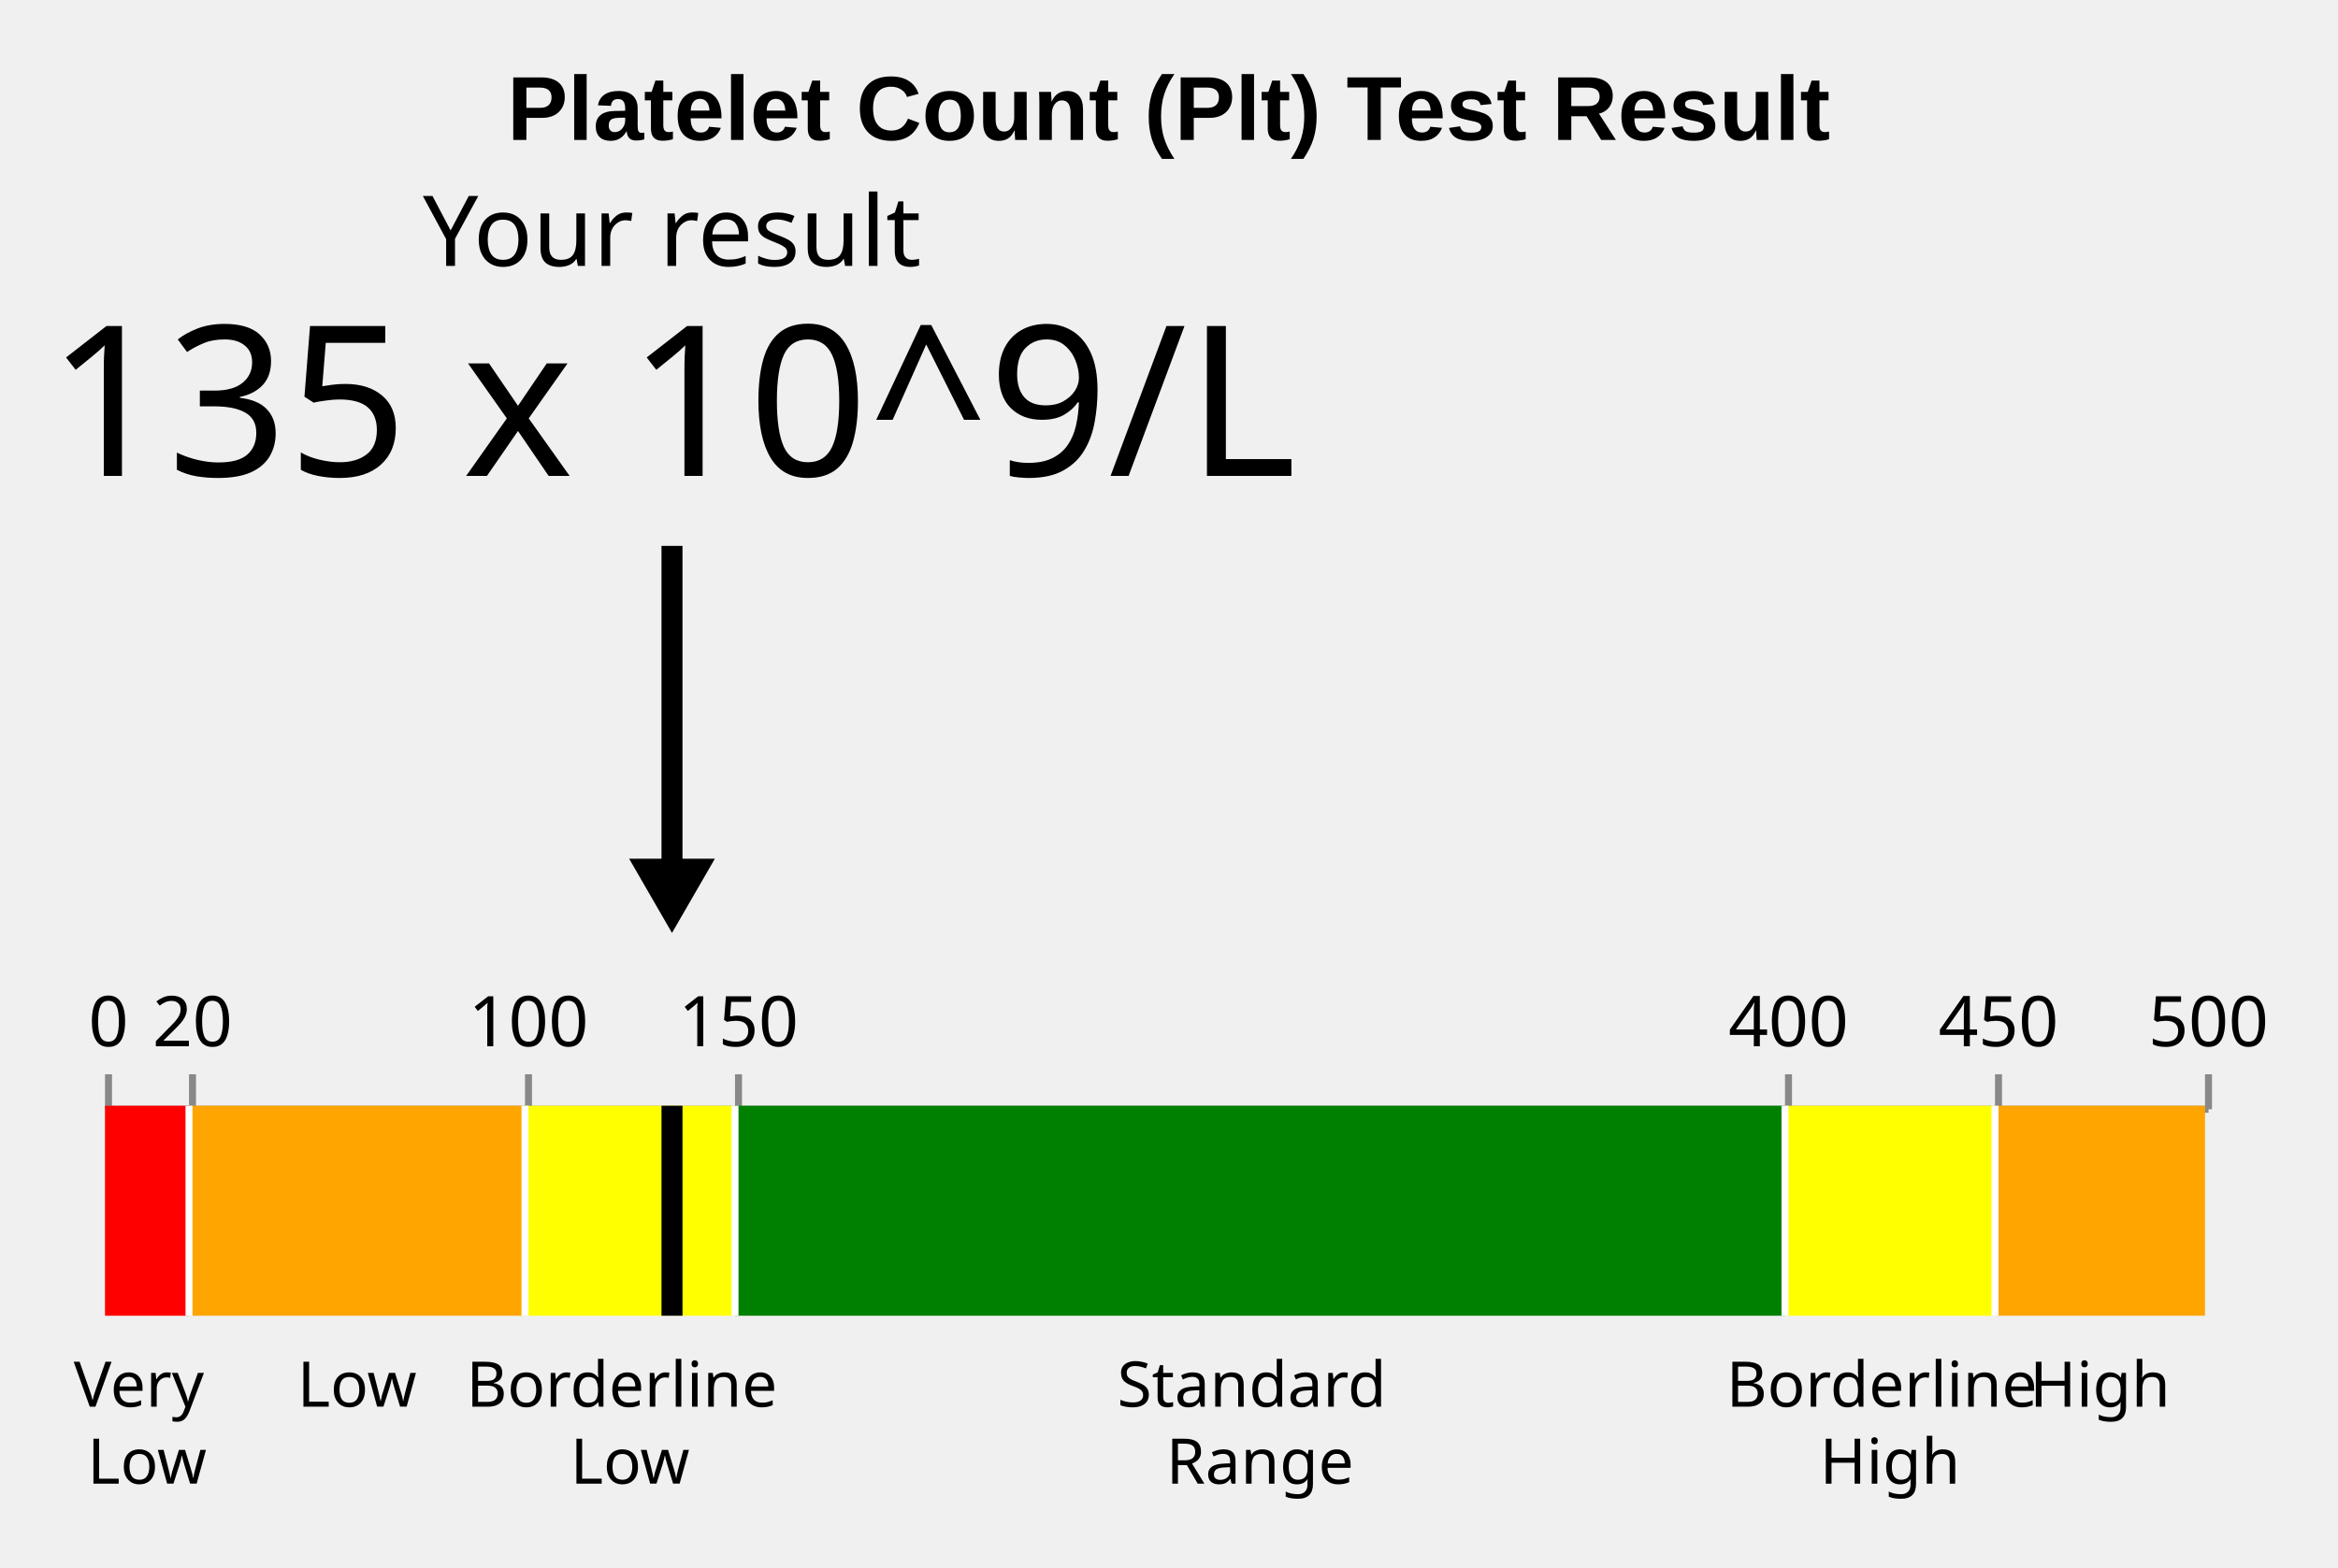
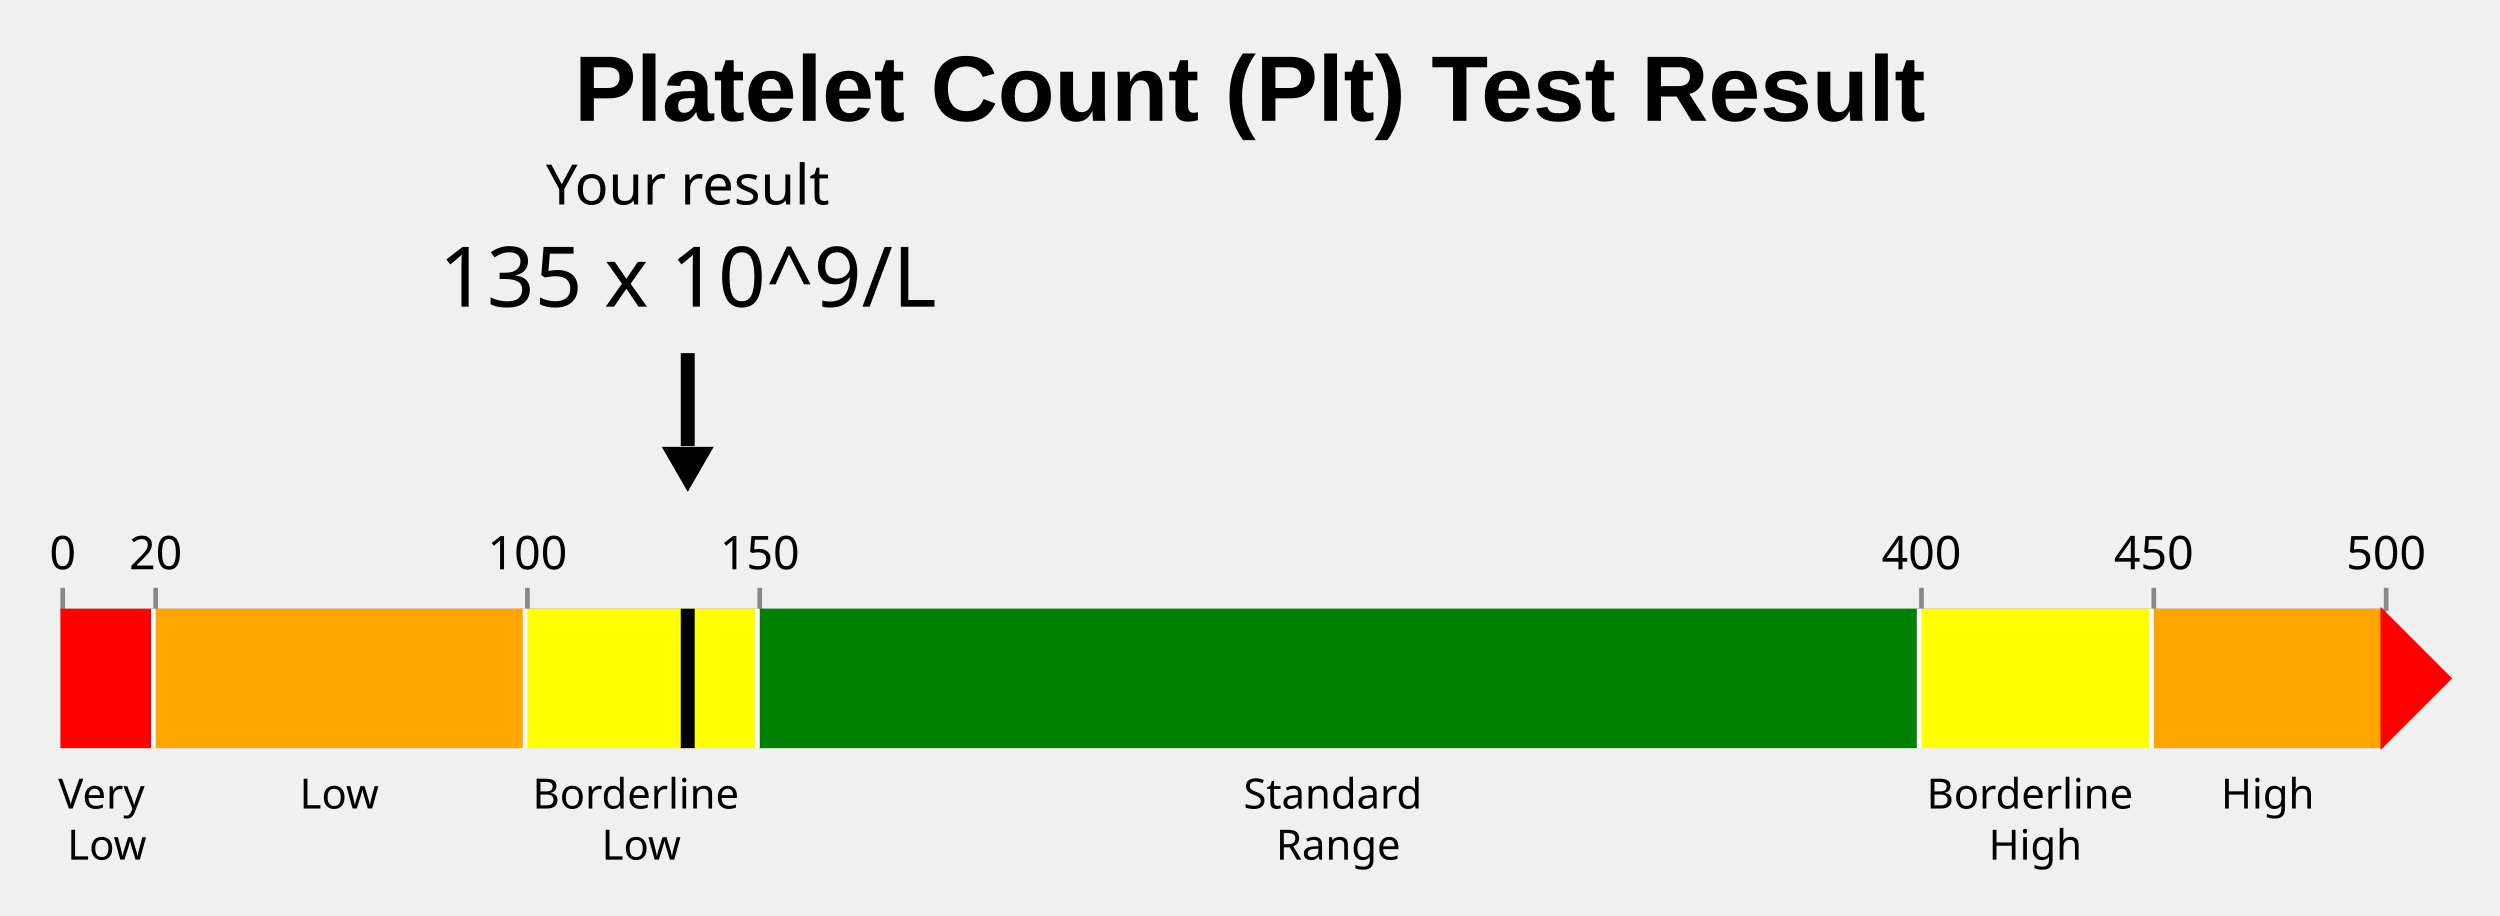
- <svg xmlns="http://www.w3.org/2000/svg" version="1.1" class="marks" width="334" height="224" viewBox="0 0 334 224">
-   <g fill="none" stroke-miterlimit="10" transform="translate(15,158)">
+ <svg xmlns="http://www.w3.org/2000/svg" version="1.1" class="marks" width="1076" height="394" viewBox="0 0 538 197">
+   <g fill="none" stroke-miterlimit="10" transform="translate(13,131)">
    <g class="mark-group role-frame root" role="graphics-object" aria-roledescription="group mark container">
      <g transform="translate(0,0)">
-         <path class="background" aria-hidden="true" d="M0,0h300v30h-300Z" />
+         <path class="background" aria-hidden="true" d="M0,0h500v30h-500Z" />
        <g>
          <g class="mark-group role-axis" role="graphics-symbol" aria-roledescription="axis" aria-label="X-axis for a linear scale with values from 0 to 500">
            <g transform="translate(0.5,0.5)">
              <path class="background" aria-hidden="true" d="M0,0h0v0h0Z" pointer-events="none" />
              <g>
                <g class="mark-rule role-axis-tick" pointer-events="none">
                  <line transform="translate(0,0)" x2="0" y2="-5" stroke="#888" stroke-width="1" opacity="1" />
-                   <line transform="translate(12,0)" x2="0" y2="-5" stroke="#888" stroke-width="1" opacity="1" />
-                   <line transform="translate(60,0)" x2="0" y2="-5" stroke="#888" stroke-width="1" opacity="1" />
-                   <line transform="translate(90,0)" x2="0" y2="-5" stroke="#888" stroke-width="1" opacity="1" />
-                   <line transform="translate(240,0)" x2="0" y2="-5" stroke="#888" stroke-width="1" opacity="1" />
-                   <line transform="translate(270,0)" x2="0" y2="-5" stroke="#888" stroke-width="1" opacity="1" />
-                   <line transform="translate(300,0)" x2="0" y2="-5" stroke="#888" stroke-width="1" opacity="1" />
+                   <line transform="translate(20,0)" x2="0" y2="-5" stroke="#888" stroke-width="1" opacity="1" />
+                   <line transform="translate(100,0)" x2="0" y2="-5" stroke="#888" stroke-width="1" opacity="1" />
+                   <line transform="translate(150,0)" x2="0" y2="-5" stroke="#888" stroke-width="1" opacity="1" />
+                   <line transform="translate(400,0)" x2="0" y2="-5" stroke="#888" stroke-width="1" opacity="1" />
+                   <line transform="translate(450,0)" x2="0" y2="-5" stroke="#888" stroke-width="1" opacity="1" />
+                   <line transform="translate(500,0)" x2="0" y2="-5" stroke="#888" stroke-width="1" opacity="1" />
                </g>
                <g class="mark-text role-axis-label" pointer-events="none">
                  <text text-anchor="middle" transform="translate(0,-9)" font-family="sans-serif" font-size="10px" fill="#000" opacity="1">0</text>
-                   <text text-anchor="middle" transform="translate(12,-9)" font-family="sans-serif" font-size="10px" fill="#000" opacity="1">20</text>
-                   <text text-anchor="middle" transform="translate(60,-9)" font-family="sans-serif" font-size="10px" fill="#000" opacity="1">100</text>
-                   <text text-anchor="middle" transform="translate(90,-9)" font-family="sans-serif" font-size="10px" fill="#000" opacity="1">150</text>
-                   <text text-anchor="middle" transform="translate(240,-9)" font-family="sans-serif" font-size="10px" fill="#000" opacity="1">400</text>
-                   <text text-anchor="middle" transform="translate(270,-9)" font-family="sans-serif" font-size="10px" fill="#000" opacity="1">450</text>
-                   <text text-anchor="middle" transform="translate(300,-9)" font-family="sans-serif" font-size="10px" fill="#000" opacity="1">500</text>
+                   <text text-anchor="middle" transform="translate(20,-9)" font-family="sans-serif" font-size="10px" fill="#000" opacity="1">20</text>
+                   <text text-anchor="middle" transform="translate(100,-9)" font-family="sans-serif" font-size="10px" fill="#000" opacity="1">100</text>
+                   <text text-anchor="middle" transform="translate(150,-9)" font-family="sans-serif" font-size="10px" fill="#000" opacity="1">150</text>
+                   <text text-anchor="middle" transform="translate(400,-9)" font-family="sans-serif" font-size="10px" fill="#000" opacity="1">400</text>
+                   <text text-anchor="middle" transform="translate(450,-9)" font-family="sans-serif" font-size="10px" fill="#000" opacity="1">450</text>
+                   <text text-anchor="middle" transform="translate(500,-9)" font-family="sans-serif" font-size="10px" fill="#000" opacity="1">500</text>
                </g>
                <g class="mark-rule role-axis-domain" pointer-events="none">
-                   <line transform="translate(0,0)" x2="300" y2="0" stroke="#888" stroke-width="1" opacity="1" />
+                   <line transform="translate(0,0)" x2="500" y2="0" stroke="#888" stroke-width="1" opacity="1" />
                </g>
              </g>
              <path class="foreground" aria-hidden="true" d="" pointer-events="none" display="none" />
            </g>
          </g>
          <g class="mark-rect role-mark" role="graphics-symbol" aria-roledescription="rect mark container">
-             <path d="M0,0h12v30h-12Z" fill="red" />
-             <path d="M12,0h48v30h-48Z" fill="orange" />
-             <path d="M60,0h30v30h-30Z" fill="yellow" />
-             <path d="M90,0h150v30h-150Z" fill="green" />
-             <path d="M240,0h30v30h-30Z" fill="yellow" />
-             <path d="M270,0h30v30h-30Z" fill="orange" />
+             <path d="M0,0h20v30h-20Z" fill="red" />
+             <path d="M20,0h80v30h-80Z" fill="orange" />
+             <path d="M100,0h50v30h-50Z" fill="yellow" />
+             <path d="M150,0h250v30h-250Z" fill="green" />
+             <path d="M400,0h50v30h-50Z" fill="yellow" />
+             <path d="M450,0h50v30h-50Z" fill="orange" />
          </g>
          <g class="mark-text role-mark" role="graphics-object" aria-roledescription="text mark container">
-             <text text-anchor="middle" transform="translate(6,43)" font-family="sans-serif" font-size="9px" fill="black">
+             <text text-anchor="middle" transform="translate(10,43)" font-family="sans-serif" font-size="9px" fill="black">
              <tspan>Very</tspan>
              <tspan x="0" dy="11">Low</tspan>
            </text>
-             <text text-anchor="middle" transform="translate(36,43)" font-family="sans-serif" font-size="9px" fill="black">Low</text>
-             <text text-anchor="middle" transform="translate(75,43)" font-family="sans-serif" font-size="9px" fill="black">
+             <text text-anchor="middle" transform="translate(60,43)" font-family="sans-serif" font-size="9px" fill="black">Low</text>
+             <text text-anchor="middle" transform="translate(125,43)" font-family="sans-serif" font-size="9px" fill="black">
              <tspan>Borderline</tspan>
              <tspan x="0" dy="11">Low</tspan>
            </text>
-             <text text-anchor="middle" transform="translate(165,43)" font-family="sans-serif" font-size="9px" fill="black">
+             <text text-anchor="middle" transform="translate(275,43)" font-family="sans-serif" font-size="9px" fill="black">
              <tspan>Standard</tspan>
              <tspan x="0" dy="11">Range</tspan>
            </text>
-             <text text-anchor="middle" transform="translate(255,43)" font-family="sans-serif" font-size="9px" fill="black">
+             <text text-anchor="middle" transform="translate(425,43)" font-family="sans-serif" font-size="9px" fill="black">
              <tspan>Borderline</tspan>
              <tspan x="0" dy="11">High</tspan>
            </text>
-             <text text-anchor="middle" transform="translate(285,43)" font-family="sans-serif" font-size="9px" fill="black">High</text>
+             <text text-anchor="middle" transform="translate(475,43)" font-family="sans-serif" font-size="9px" fill="black">High</text>
          </g>
          <g class="mark-rule role-mark" role="graphics-symbol" aria-roledescription="rule mark container">
-             <line transform="translate(12,0)" x2="0" y2="30" stroke="white" stroke-width="1" />
-             <line transform="translate(60,0)" x2="0" y2="30" stroke="white" stroke-width="1" />
-             <line transform="translate(90,0)" x2="0" y2="30" stroke="white" stroke-width="1" />
-             <line transform="translate(240,0)" x2="0" y2="30" stroke="white" stroke-width="1" />
-             <line transform="translate(270,0)" x2="0" y2="30" stroke="white" stroke-width="1" />
+             <line transform="translate(20,0)" x2="0" y2="30" stroke="white" stroke-width="1" />
+             <line transform="translate(100,0)" x2="0" y2="30" stroke="white" stroke-width="1" />
+             <line transform="translate(150,0)" x2="0" y2="30" stroke="white" stroke-width="1" />
+             <line transform="translate(400,0)" x2="0" y2="30" stroke="white" stroke-width="1" />
+             <line transform="translate(450,0)" x2="0" y2="30" stroke="white" stroke-width="1" />
          </g>
          <g class="mark-rule role-mark" role="graphics-symbol" aria-roledescription="rule mark container">
-             <line transform="translate(81,-80)" x2="0" y2="45" stroke="black" stroke-width="3" />
+             <line transform="translate(135,-55)" x2="0" y2="20" stroke="black" stroke-width="3" />
          </g>
          <g class="mark-symbol role-mark" role="graphics-symbol" aria-roledescription="symbol mark container">
-             <path transform="translate(81,-30)" d="M0,5.303L-6.124,-5.303L6.124,-5.303Z" fill="black" />
+             <path transform="translate(135,-30)" d="M0,4.841L-5.59,-4.841L5.59,-4.841Z" fill="black" />
          </g>
          <g class="mark-text role-mark" role="graphics-object" aria-roledescription="text mark container">
-             <text text-anchor="middle" transform="translate(81,-120)" font-family="sans-serif" font-size="14px" fill="black">Your result</text>
+             <text text-anchor="middle" transform="translate(135,-87)" font-family="sans-serif" font-size="12px" fill="black">Your result</text>
          </g>
          <g class="mark-text role-mark" role="graphics-object" aria-roledescription="text mark container">
-             <text text-anchor="middle" transform="translate(81,-90)" font-family="sans-serif" font-size="30px" fill="black">135 x 10^9/L</text>
+             <text text-anchor="middle" transform="translate(135,-65)" font-family="sans-serif" font-size="18px" fill="black">135 x 10^9/L</text>
          </g>
          <g class="mark-rule role-mark" role="graphics-symbol" aria-roledescription="rule mark container">
-             <line transform="translate(81,0)" x2="0" y2="30" stroke="black" stroke-width="3" />
+             <line transform="translate(135,0)" x2="0" y2="30" stroke="black" stroke-width="3" />
+           </g>
+           <g class="mark-symbol role-mark" role="graphics-symbol" aria-roledescription="symbol mark container">
+             <path transform="translate(507,15)" d="M-7.706,-15.411L7.706,0L-7.706,15.411Z" fill="red" />
          </g>
          <g class="mark-group role-title">
-             <g transform="translate(151.9526,-148)">
+             <g transform="translate(255.9621,-121)">
              <path class="background" aria-hidden="true" d="M0,0h0v0h0Z" pointer-events="none" />
              <g>
                <g class="mark-text role-title-text" role="graphics-symbol" aria-roledescription="title" aria-label="Title text 'Platelet Count (Plt) Test Result'" pointer-events="none">
-                   <text text-anchor="middle" transform="translate(0,10)" font-family="Arial" font-size="13px" font-weight="bold" fill="black" opacity="1">Platelet Count (Plt) Test Result</text>
+                   <text text-anchor="middle" transform="translate(0,16)" font-family="Arial" font-size="20px" font-weight="bold" fill="black" opacity="1">Platelet Count (Plt) Test Result</text>
                </g>
              </g>
              <path class="foreground" aria-hidden="true" d="" pointer-events="none" display="none" />
            </g>
          </g>
        </g>
        <path class="foreground" aria-hidden="true" d="" display="none" />
      </g>
    </g>
  </g>
</svg>
